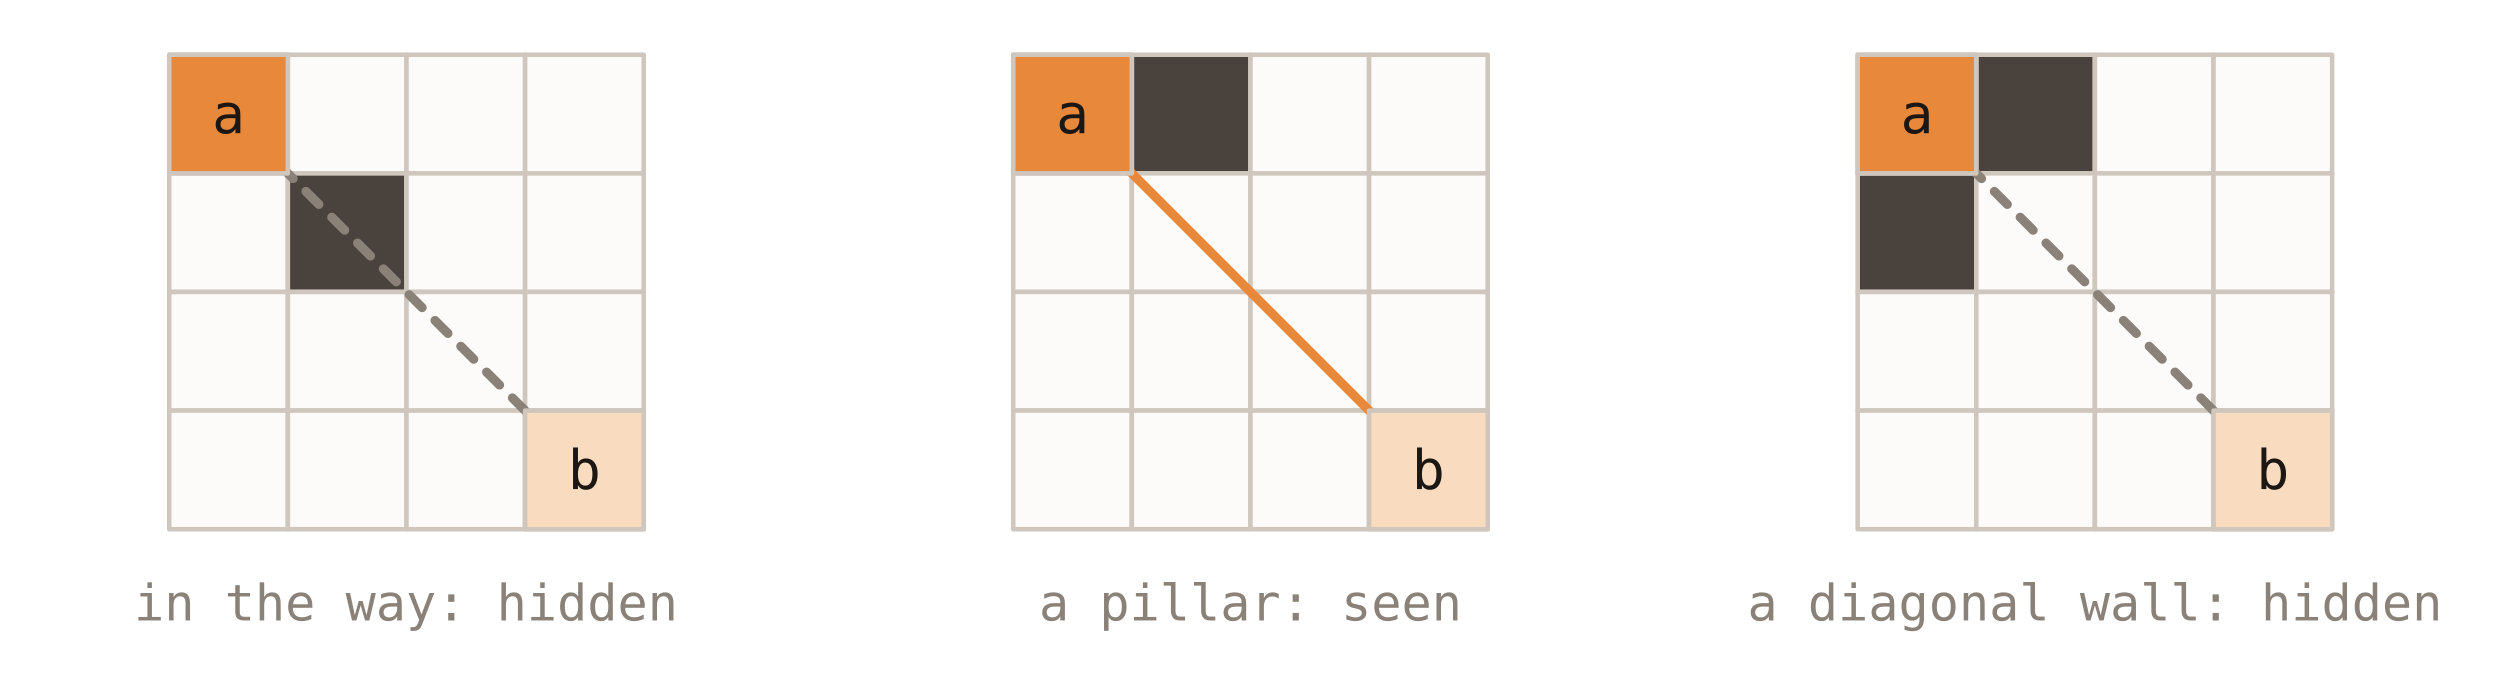
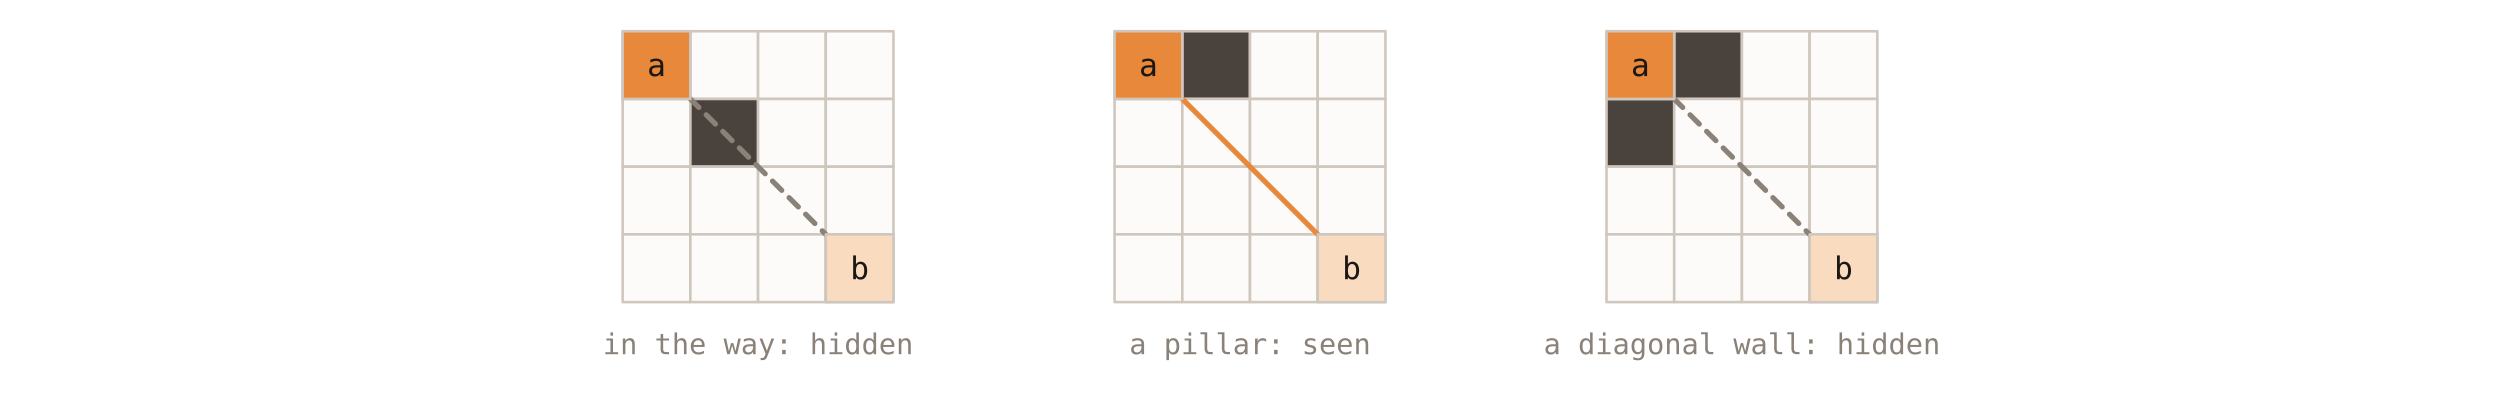
- <svg xmlns="http://www.w3.org/2000/svg" width="548" height="152" viewBox="0 0 548 152" role="img">
-   <g transform="translate(37.1 12.0)">
+ <svg xmlns="http://www.w3.org/2000/svg" width="960" height="152" viewBox="0 0 960 152" role="img">
+   <g transform="translate(239.1 12.0)">
    <polygon points="-0.0,0.0 26.0,-0.0 26.0,26.0 0.0,26.0" fill="#fdfbf9" stroke="#cfc7be" stroke-width="1" stroke-linejoin="round" />
    <polygon points="26.0,0.0 52.0,-0.0 52.0,26.0 26.0,26.0" fill="#fdfbf9" stroke="#cfc7be" stroke-width="1" stroke-linejoin="round" />
    <polygon points="52.0,0.0 78.0,-0.0 78.0,26.0 52.0,26.0" fill="#fdfbf9" stroke="#cfc7be" stroke-width="1" stroke-linejoin="round" />
    <polygon points="78.0,0.0 104.0,-0.0 104.0,26.0 78.0,26.0" fill="#fdfbf9" stroke="#cfc7be" stroke-width="1" stroke-linejoin="round" />
    <polygon points="-0.0,26.0 26.0,26.0 26.0,52.0 0.0,52.0" fill="#fdfbf9" stroke="#cfc7be" stroke-width="1" stroke-linejoin="round" />
    <polygon points="26.0,26.0 52.0,26.0 52.0,52.0 26.0,52.0" fill="#4a433d" stroke="#cfc7be" stroke-width="1" stroke-linejoin="round" />
    <polygon points="52.0,26.0 78.0,26.0 78.0,52.0 52.0,52.0" fill="#fdfbf9" stroke="#cfc7be" stroke-width="1" stroke-linejoin="round" />
    <polygon points="78.0,26.0 104.0,26.0 104.0,52.0 78.0,52.0" fill="#fdfbf9" stroke="#cfc7be" stroke-width="1" stroke-linejoin="round" />
    <polygon points="-0.0,52.0 26.0,52.0 26.0,78.0 0.0,78.0" fill="#fdfbf9" stroke="#cfc7be" stroke-width="1" stroke-linejoin="round" />
    <polygon points="26.0,52.0 52.0,52.0 52.0,78.0 26.0,78.0" fill="#fdfbf9" stroke="#cfc7be" stroke-width="1" stroke-linejoin="round" />
    <polygon points="52.0,52.0 78.0,52.0 78.0,78.0 52.0,78.0" fill="#fdfbf9" stroke="#cfc7be" stroke-width="1" stroke-linejoin="round" />
    <polygon points="78.0,52.0 104.0,52.0 104.0,78.0 78.0,78.0" fill="#fdfbf9" stroke="#cfc7be" stroke-width="1" stroke-linejoin="round" />
    <polygon points="-0.0,78.0 26.0,78.0 26.0,104.0 0.0,104.0" fill="#fdfbf9" stroke="#cfc7be" stroke-width="1" stroke-linejoin="round" />
    <polygon points="26.0,78.0 52.0,78.0 52.0,104.0 26.0,104.0" fill="#fdfbf9" stroke="#cfc7be" stroke-width="1" stroke-linejoin="round" />
    <polygon points="52.0,78.0 78.0,78.0 78.0,104.0 52.0,104.0" fill="#fdfbf9" stroke="#cfc7be" stroke-width="1" stroke-linejoin="round" />
    <polygon points="78.0,78.0 104.0,78.0 104.0,104.0 78.0,104.0" fill="#fdfbf9" stroke="#cfc7be" stroke-width="1" stroke-linejoin="round" />
-     <line x1="13.0" y1="13.0" x2="91.0" y2="91.0" stroke="#8a8178" stroke-width="2" stroke-linecap="round" stroke-dasharray="4 4" />
+     <line x1="13.0" y1="13.0" x2="91.0" y2="91.0" fill="none" stroke="#8a8178" stroke-width="2" stroke-dasharray="5 4" stroke-linecap="round" />
    <polygon points="-0.0,0.0 26.0,-0.0 26.0,26.0 0.0,26.0" fill="#e8883a" stroke="#cfc7be" stroke-width="1" stroke-linejoin="round" />
    <polygon points="78.0,78.0 104.0,78.0 104.0,104.0 78.0,104.0" fill="#f9dcc0" stroke="#cfc7be" stroke-width="1" stroke-linejoin="round" />
-     <text x="13.0" y="17.2" font-family="ui-monospace, SFMono-Regular, Menlo, Consolas, monospace" font-size="12" text-anchor="middle">
-       <tspan fill="#1c1713">a</tspan>
-     </text>
-     <text x="91.0" y="95.2" font-family="ui-monospace, SFMono-Regular, Menlo, Consolas, monospace" font-size="12" text-anchor="middle">
-       <tspan fill="#1c1713">b</tspan>
-     </text>
+     <text x="13.0" y="17.2" font-family="ui-monospace, SFMono-Regular, Menlo, Consolas, monospace" font-size="12" text-anchor="middle" fill="#1c1713">a</text>
+     <text x="91.0" y="95.2" font-family="ui-monospace, SFMono-Regular, Menlo, Consolas, monospace" font-size="12" text-anchor="middle" fill="#1c1713">b</text>
  </g>
-   <text x="89.0" y="136.0" font-family="ui-monospace, SFMono-Regular, Menlo, Consolas, monospace" font-size="11" text-anchor="middle" fill="#8a8178">in the way: hidden</text>
-   <g transform="translate(222.1 12.0)">
+   <text x="291.1" y="136.0" font-family="ui-monospace, SFMono-Regular, Menlo, Consolas, monospace" font-size="11" text-anchor="middle" fill="#8a8178">in the way: hidden</text>
+   <g transform="translate(428.0 12.0)">
    <polygon points="-0.0,0.0 26.0,-0.0 26.0,26.0 0.0,26.0" fill="#fdfbf9" stroke="#cfc7be" stroke-width="1" stroke-linejoin="round" />
    <polygon points="26.0,0.0 52.0,-0.0 52.0,26.0 26.0,26.0" fill="#4a433d" stroke="#cfc7be" stroke-width="1" stroke-linejoin="round" />
    <polygon points="52.0,0.0 78.0,-0.0 78.0,26.0 52.0,26.0" fill="#fdfbf9" stroke="#cfc7be" stroke-width="1" stroke-linejoin="round" />
    <polygon points="78.0,0.0 104.0,-0.0 104.0,26.0 78.0,26.0" fill="#fdfbf9" stroke="#cfc7be" stroke-width="1" stroke-linejoin="round" />
    <polygon points="-0.0,26.0 26.0,26.0 26.0,52.0 0.0,52.0" fill="#fdfbf9" stroke="#cfc7be" stroke-width="1" stroke-linejoin="round" />
    <polygon points="26.0,26.0 52.0,26.0 52.0,52.0 26.0,52.0" fill="#fdfbf9" stroke="#cfc7be" stroke-width="1" stroke-linejoin="round" />
    <polygon points="52.0,26.0 78.0,26.0 78.0,52.0 52.0,52.0" fill="#fdfbf9" stroke="#cfc7be" stroke-width="1" stroke-linejoin="round" />
    <polygon points="78.0,26.0 104.0,26.0 104.0,52.0 78.0,52.0" fill="#fdfbf9" stroke="#cfc7be" stroke-width="1" stroke-linejoin="round" />
    <polygon points="-0.0,52.0 26.0,52.0 26.0,78.0 0.0,78.0" fill="#fdfbf9" stroke="#cfc7be" stroke-width="1" stroke-linejoin="round" />
    <polygon points="26.0,52.0 52.0,52.0 52.0,78.0 26.0,78.0" fill="#fdfbf9" stroke="#cfc7be" stroke-width="1" stroke-linejoin="round" />
    <polygon points="52.0,52.0 78.0,52.0 78.0,78.0 52.0,78.0" fill="#fdfbf9" stroke="#cfc7be" stroke-width="1" stroke-linejoin="round" />
    <polygon points="78.0,52.0 104.0,52.0 104.0,78.0 78.0,78.0" fill="#fdfbf9" stroke="#cfc7be" stroke-width="1" stroke-linejoin="round" />
    <polygon points="-0.0,78.0 26.0,78.0 26.0,104.0 0.0,104.0" fill="#fdfbf9" stroke="#cfc7be" stroke-width="1" stroke-linejoin="round" />
    <polygon points="26.0,78.0 52.0,78.0 52.0,104.0 26.0,104.0" fill="#fdfbf9" stroke="#cfc7be" stroke-width="1" stroke-linejoin="round" />
    <polygon points="52.0,78.0 78.0,78.0 78.0,104.0 52.0,104.0" fill="#fdfbf9" stroke="#cfc7be" stroke-width="1" stroke-linejoin="round" />
    <polygon points="78.0,78.0 104.0,78.0 104.0,104.0 78.0,104.0" fill="#fdfbf9" stroke="#cfc7be" stroke-width="1" stroke-linejoin="round" />
-     <line x1="13.0" y1="13.0" x2="91.0" y2="91.0" stroke="#e8883a" stroke-width="2" stroke-linecap="round" />
+     <line x1="13.0" y1="13.0" x2="91.0" y2="91.0" fill="none" stroke="#e8883a" stroke-width="2" stroke-linecap="round" />
    <polygon points="-0.0,0.0 26.0,-0.0 26.0,26.0 0.0,26.0" fill="#e8883a" stroke="#cfc7be" stroke-width="1" stroke-linejoin="round" />
    <polygon points="78.0,78.0 104.0,78.0 104.0,104.0 78.0,104.0" fill="#f9dcc0" stroke="#cfc7be" stroke-width="1" stroke-linejoin="round" />
-     <text x="13.0" y="17.2" font-family="ui-monospace, SFMono-Regular, Menlo, Consolas, monospace" font-size="12" text-anchor="middle">
-       <tspan fill="#1c1713">a</tspan>
-     </text>
-     <text x="91.0" y="95.2" font-family="ui-monospace, SFMono-Regular, Menlo, Consolas, monospace" font-size="12" text-anchor="middle">
-       <tspan fill="#1c1713">b</tspan>
-     </text>
+     <text x="13.0" y="17.2" font-family="ui-monospace, SFMono-Regular, Menlo, Consolas, monospace" font-size="12" text-anchor="middle" fill="#1c1713">a</text>
+     <text x="91.0" y="95.2" font-family="ui-monospace, SFMono-Regular, Menlo, Consolas, monospace" font-size="12" text-anchor="middle" fill="#1c1713">b</text>
  </g>
-   <text x="274.1" y="136.0" font-family="ui-monospace, SFMono-Regular, Menlo, Consolas, monospace" font-size="11" text-anchor="middle" fill="#8a8178">a pillar: seen</text>
-   <g transform="translate(407.2 12.0)">
+   <text x="480.0" y="136.0" font-family="ui-monospace, SFMono-Regular, Menlo, Consolas, monospace" font-size="11" text-anchor="middle" fill="#8a8178">a pillar: seen</text>
+   <g transform="translate(616.9 12.0)">
    <polygon points="-0.0,0.0 26.0,-0.0 26.0,26.0 0.0,26.0" fill="#fdfbf9" stroke="#cfc7be" stroke-width="1" stroke-linejoin="round" />
    <polygon points="26.0,0.0 52.0,-0.0 52.0,26.0 26.0,26.0" fill="#4a433d" stroke="#cfc7be" stroke-width="1" stroke-linejoin="round" />
    <polygon points="52.0,0.0 78.0,-0.0 78.0,26.0 52.0,26.0" fill="#fdfbf9" stroke="#cfc7be" stroke-width="1" stroke-linejoin="round" />
    <polygon points="78.0,0.0 104.0,-0.0 104.0,26.0 78.0,26.0" fill="#fdfbf9" stroke="#cfc7be" stroke-width="1" stroke-linejoin="round" />
    <polygon points="-0.0,26.0 26.0,26.0 26.0,52.0 0.0,52.0" fill="#4a433d" stroke="#cfc7be" stroke-width="1" stroke-linejoin="round" />
    <polygon points="26.0,26.0 52.0,26.0 52.0,52.0 26.0,52.0" fill="#fdfbf9" stroke="#cfc7be" stroke-width="1" stroke-linejoin="round" />
    <polygon points="52.0,26.0 78.0,26.0 78.0,52.0 52.0,52.0" fill="#fdfbf9" stroke="#cfc7be" stroke-width="1" stroke-linejoin="round" />
    <polygon points="78.0,26.0 104.0,26.0 104.0,52.0 78.0,52.0" fill="#fdfbf9" stroke="#cfc7be" stroke-width="1" stroke-linejoin="round" />
    <polygon points="-0.0,52.0 26.0,52.0 26.0,78.0 0.0,78.0" fill="#fdfbf9" stroke="#cfc7be" stroke-width="1" stroke-linejoin="round" />
    <polygon points="26.0,52.0 52.0,52.0 52.0,78.0 26.0,78.0" fill="#fdfbf9" stroke="#cfc7be" stroke-width="1" stroke-linejoin="round" />
    <polygon points="52.0,52.0 78.0,52.0 78.0,78.0 52.0,78.0" fill="#fdfbf9" stroke="#cfc7be" stroke-width="1" stroke-linejoin="round" />
    <polygon points="78.0,52.0 104.0,52.0 104.0,78.0 78.0,78.0" fill="#fdfbf9" stroke="#cfc7be" stroke-width="1" stroke-linejoin="round" />
    <polygon points="-0.0,78.0 26.0,78.0 26.0,104.0 0.0,104.0" fill="#fdfbf9" stroke="#cfc7be" stroke-width="1" stroke-linejoin="round" />
    <polygon points="26.0,78.0 52.0,78.0 52.0,104.0 26.0,104.0" fill="#fdfbf9" stroke="#cfc7be" stroke-width="1" stroke-linejoin="round" />
    <polygon points="52.0,78.0 78.0,78.0 78.0,104.0 52.0,104.0" fill="#fdfbf9" stroke="#cfc7be" stroke-width="1" stroke-linejoin="round" />
    <polygon points="78.0,78.0 104.0,78.0 104.0,104.0 78.0,104.0" fill="#fdfbf9" stroke="#cfc7be" stroke-width="1" stroke-linejoin="round" />
-     <line x1="13.0" y1="13.0" x2="91.0" y2="91.0" stroke="#8a8178" stroke-width="2" stroke-linecap="round" stroke-dasharray="4 4" />
+     <line x1="13.0" y1="13.0" x2="91.0" y2="91.0" fill="none" stroke="#8a8178" stroke-width="2" stroke-dasharray="5 4" stroke-linecap="round" />
    <polygon points="-0.0,0.0 26.0,-0.0 26.0,26.0 0.0,26.0" fill="#e8883a" stroke="#cfc7be" stroke-width="1" stroke-linejoin="round" />
    <polygon points="78.0,78.0 104.0,78.0 104.0,104.0 78.0,104.0" fill="#f9dcc0" stroke="#cfc7be" stroke-width="1" stroke-linejoin="round" />
-     <text x="13.0" y="17.2" font-family="ui-monospace, SFMono-Regular, Menlo, Consolas, monospace" font-size="12" text-anchor="middle">
-       <tspan fill="#1c1713">a</tspan>
-     </text>
-     <text x="91.0" y="95.2" font-family="ui-monospace, SFMono-Regular, Menlo, Consolas, monospace" font-size="12" text-anchor="middle">
-       <tspan fill="#1c1713">b</tspan>
-     </text>
+     <text x="13.0" y="17.2" font-family="ui-monospace, SFMono-Regular, Menlo, Consolas, monospace" font-size="12" text-anchor="middle" fill="#1c1713">a</text>
+     <text x="91.0" y="95.2" font-family="ui-monospace, SFMono-Regular, Menlo, Consolas, monospace" font-size="12" text-anchor="middle" fill="#1c1713">b</text>
  </g>
-   <text x="459.2" y="136.0" font-family="ui-monospace, SFMono-Regular, Menlo, Consolas, monospace" font-size="11" text-anchor="middle" fill="#8a8178">a diagonal wall: hidden</text>
+   <text x="668.9" y="136.0" font-family="ui-monospace, SFMono-Regular, Menlo, Consolas, monospace" font-size="11" text-anchor="middle" fill="#8a8178">a diagonal wall: hidden</text>
</svg>
